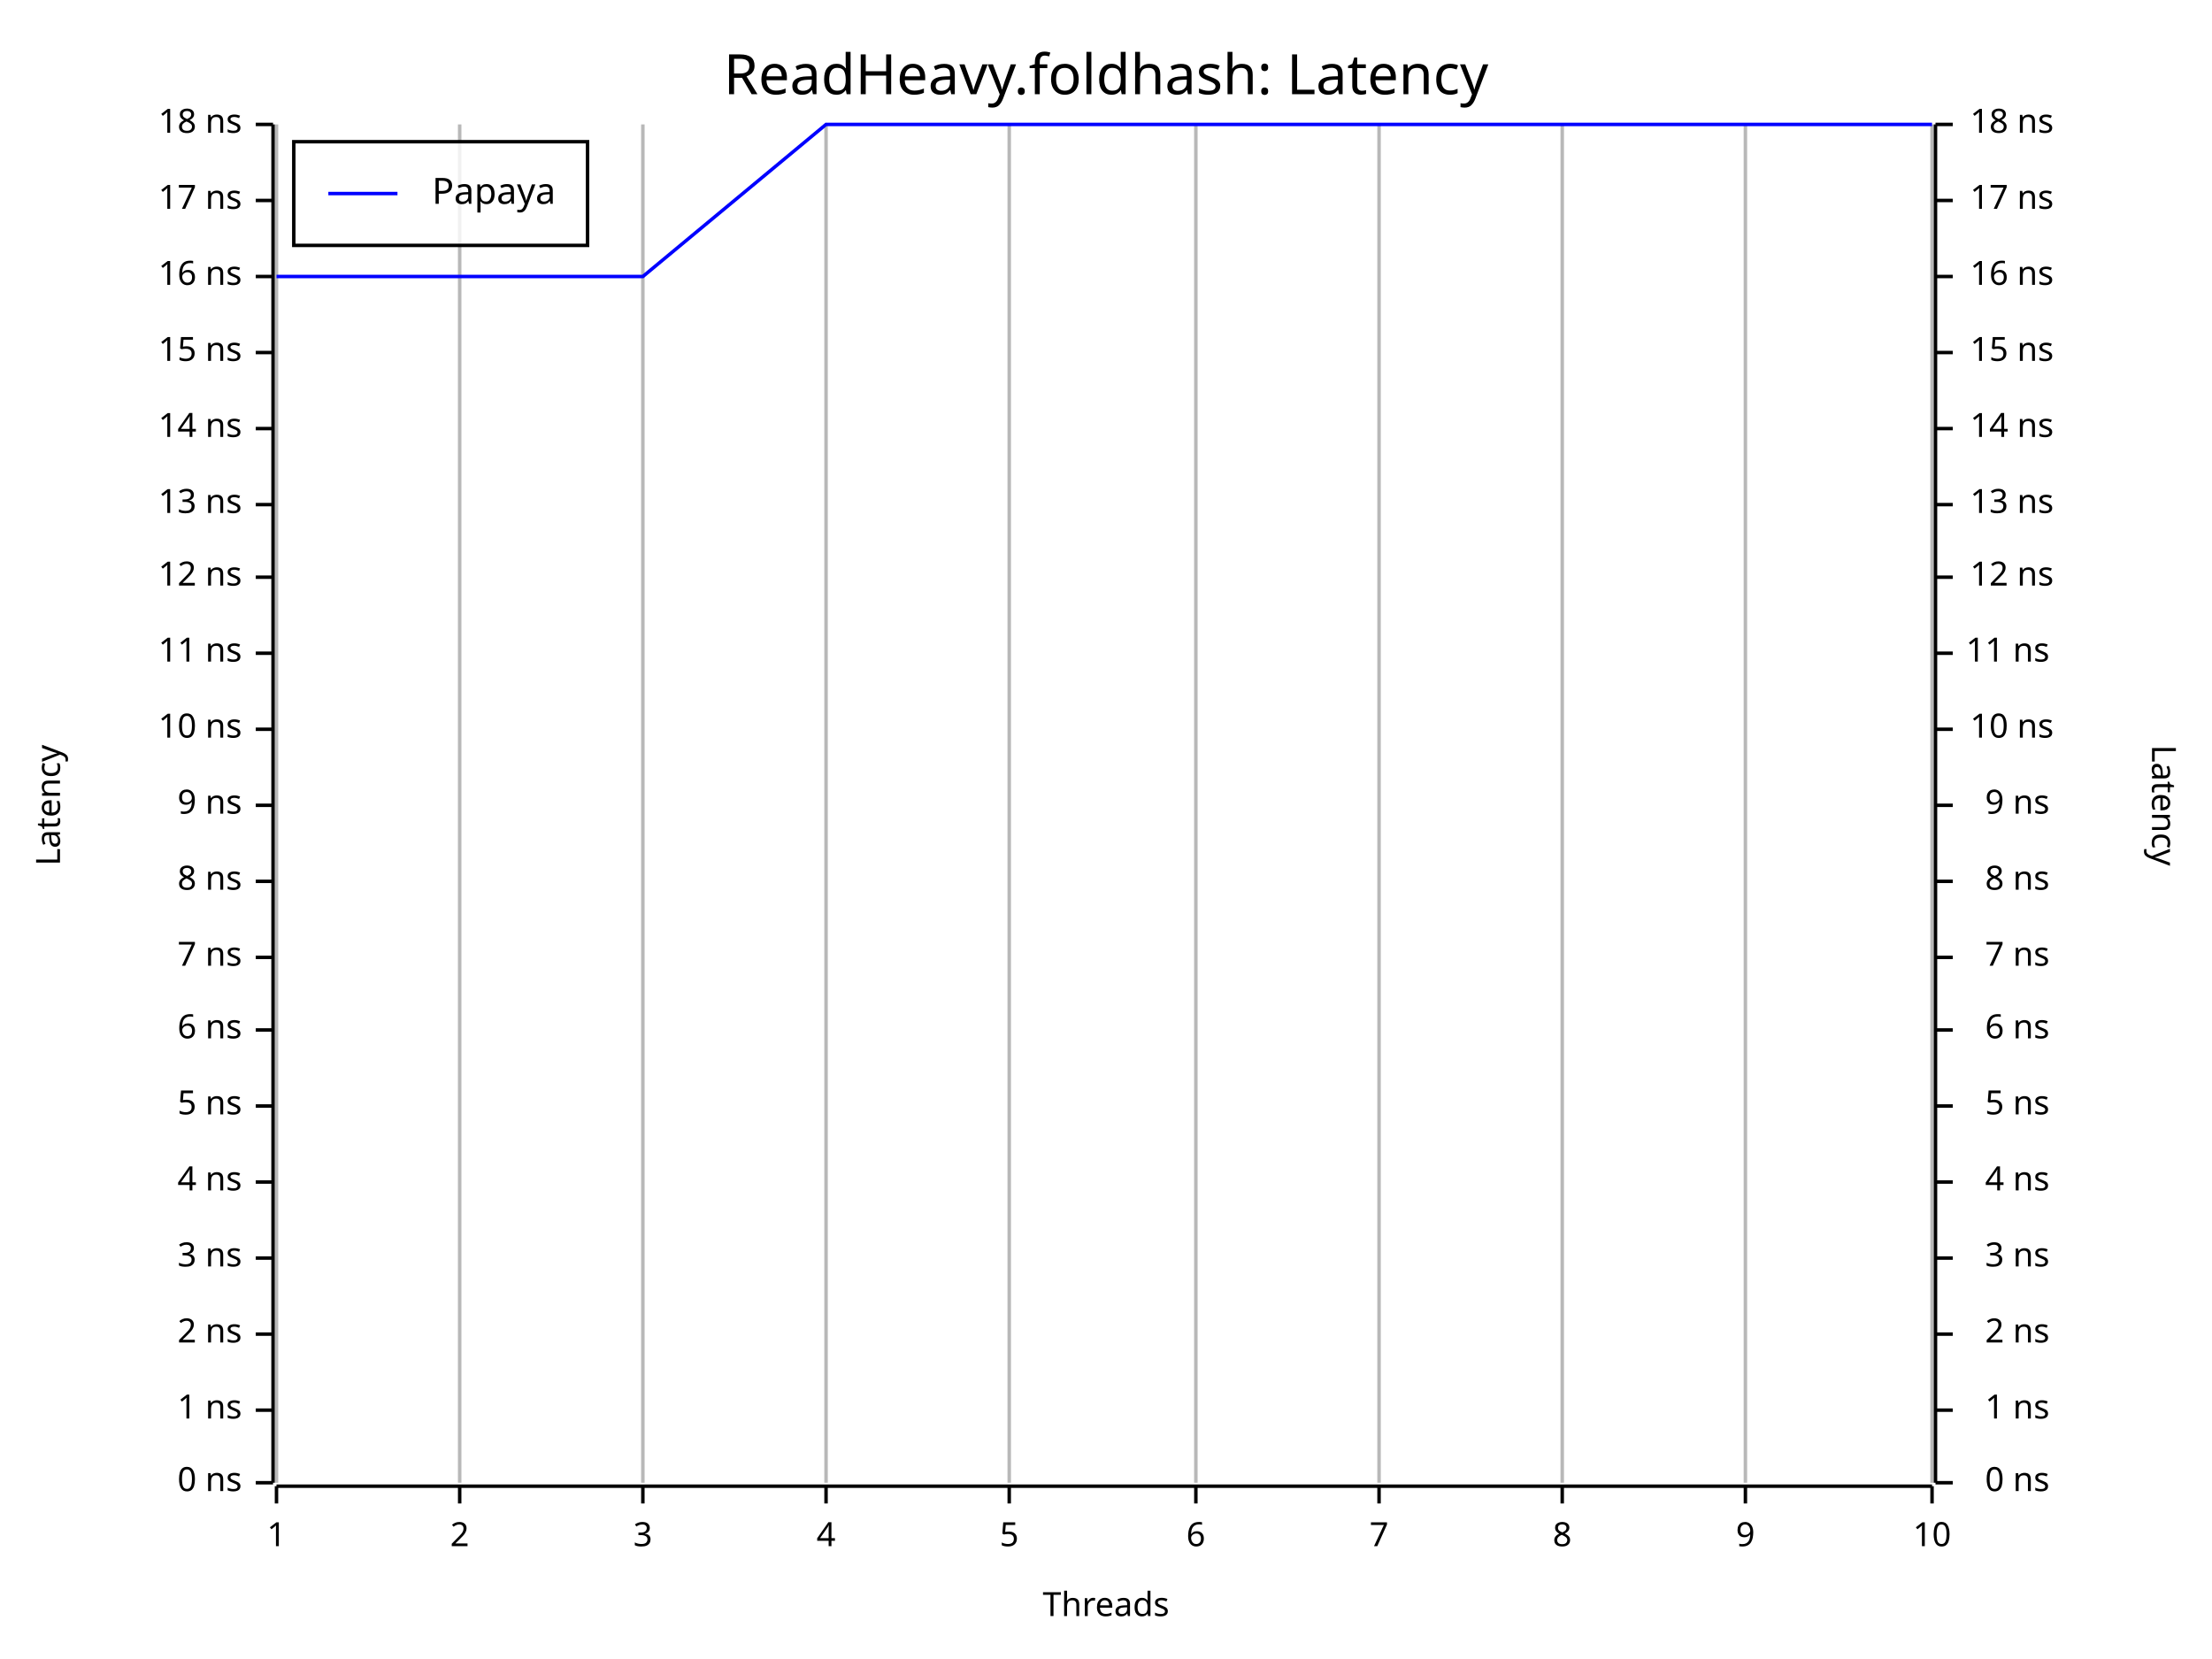
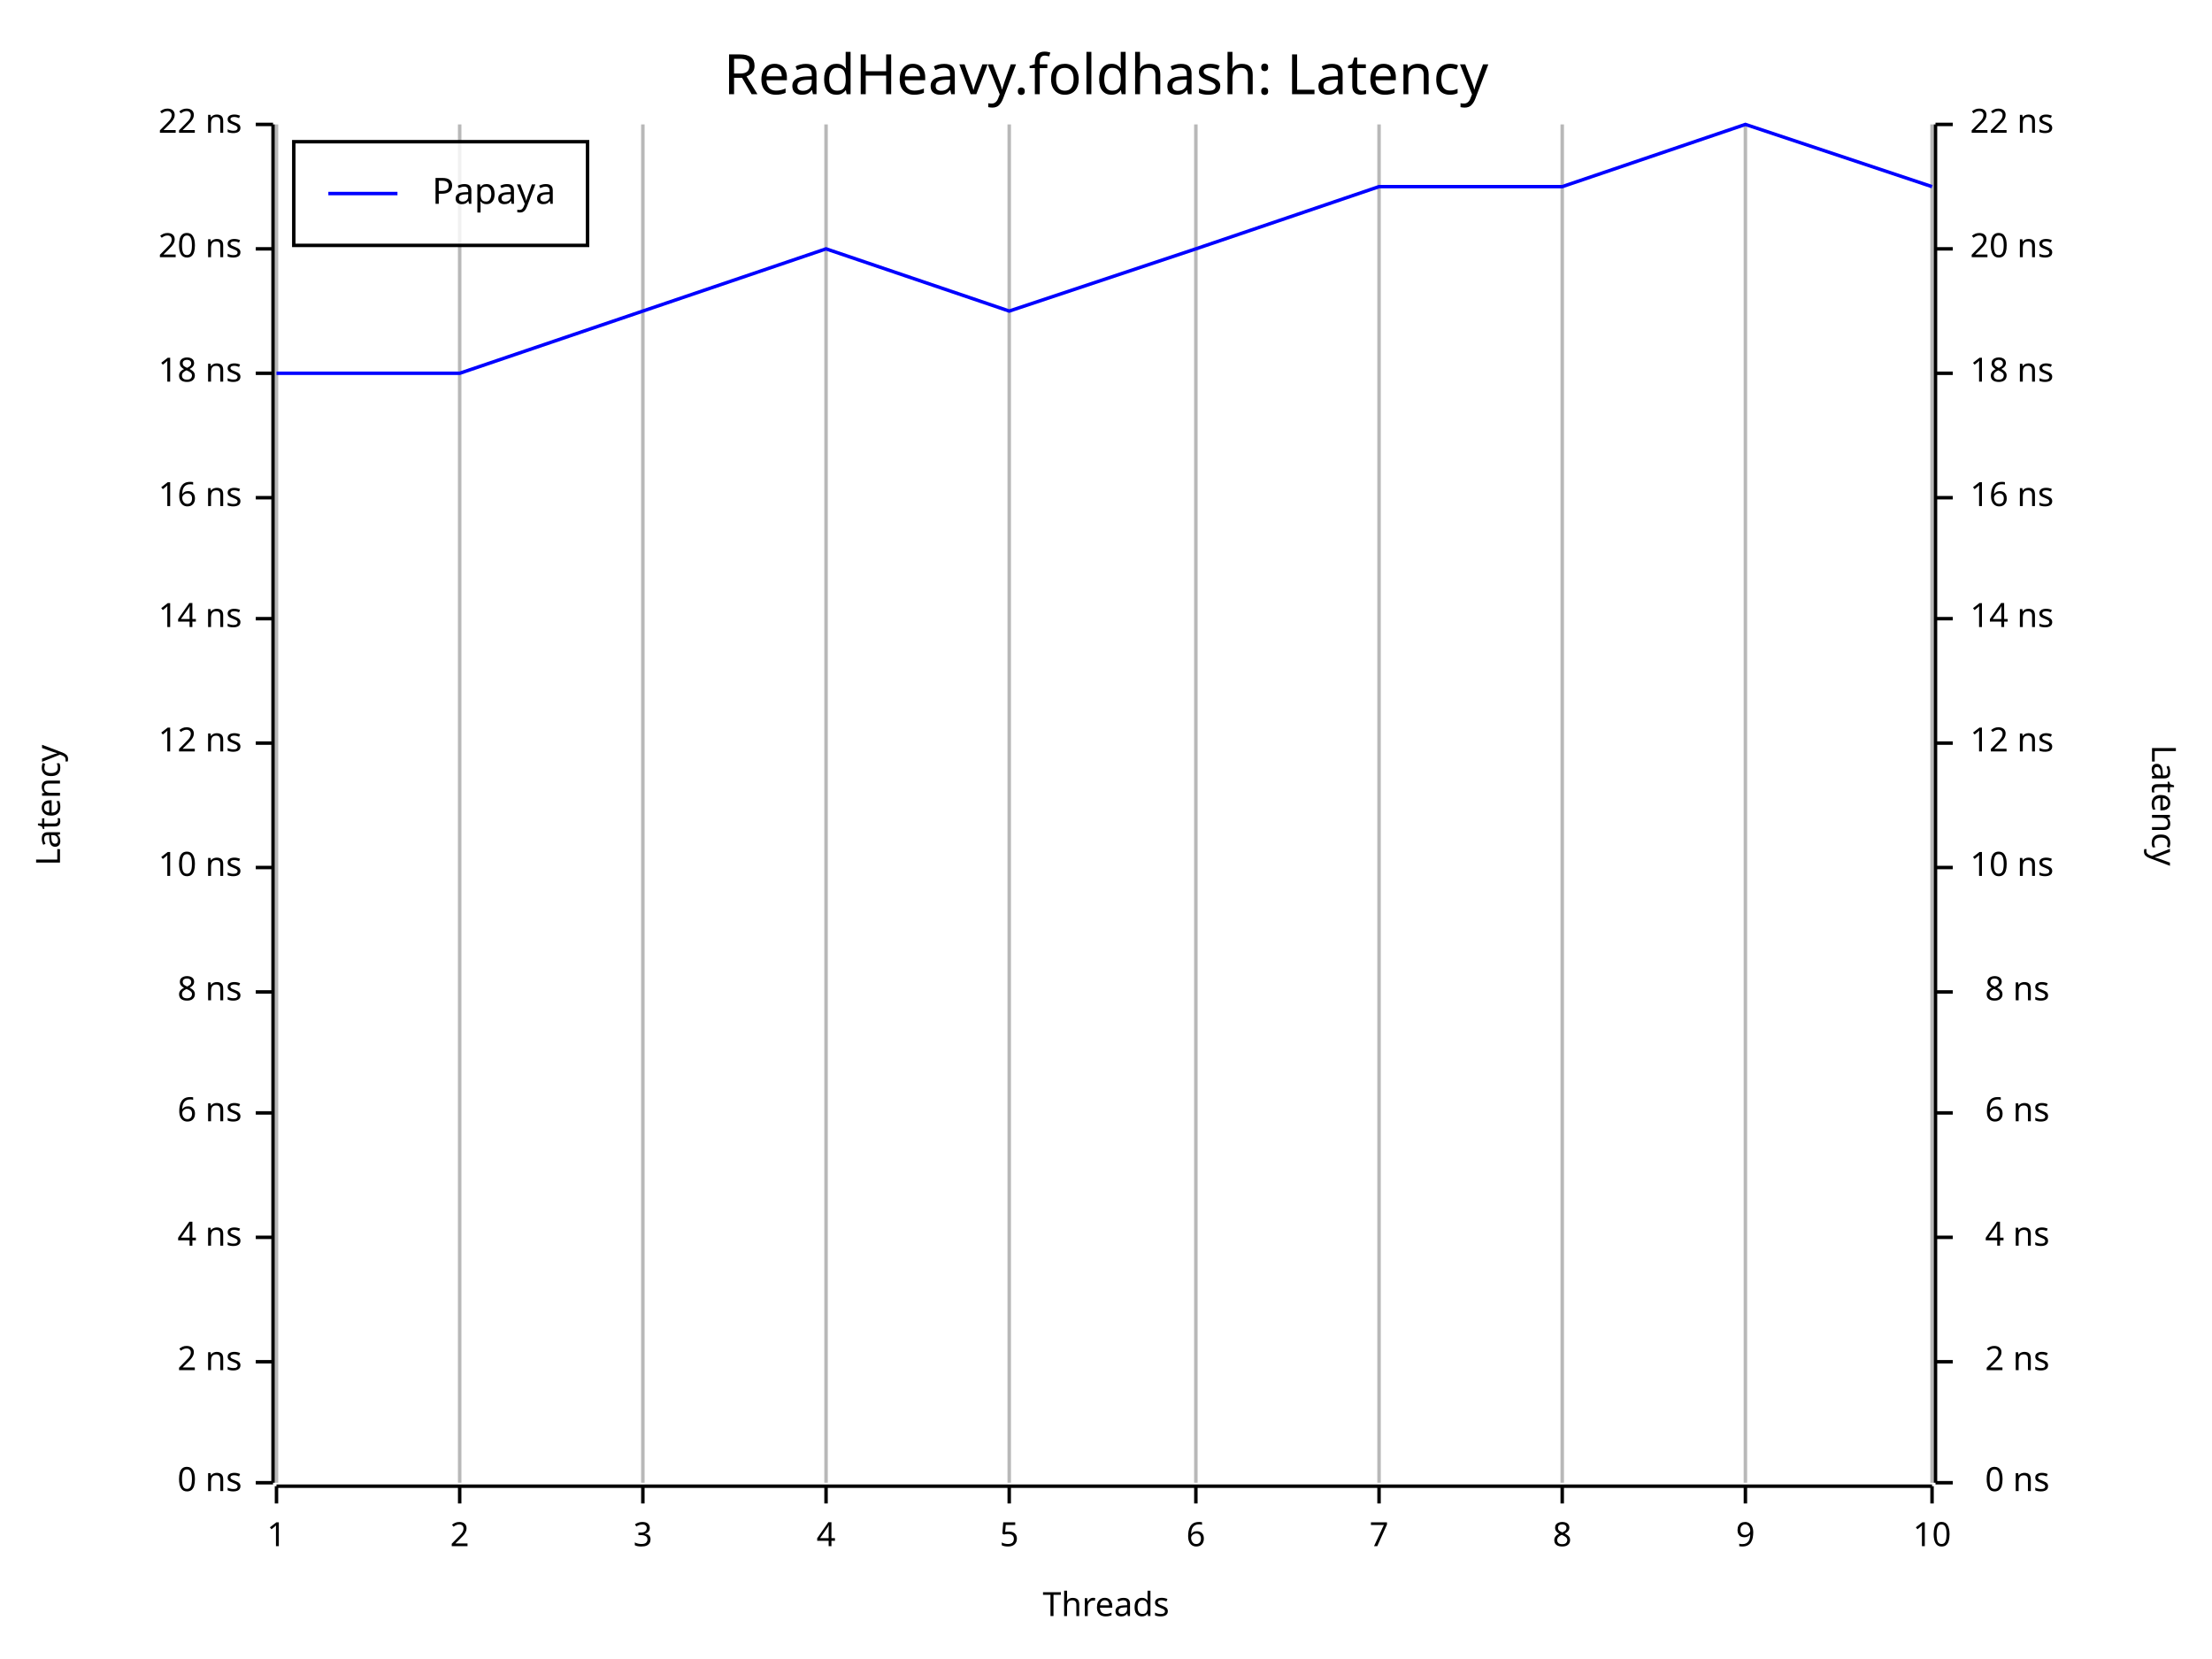
<svg xmlns="http://www.w3.org/2000/svg" width="640" height="480" viewBox="0 0 640 480">
  <rect x="0" y="0" width="640" height="480" opacity="1" fill="#FFFFFF" stroke="none" />
  <text x="320" y="15" dy="0.76em" text-anchor="middle" font-family="Fira Code" font-size="16.129" opacity="1" fill="#000000">
ReadHeavy.foldhash: Latency
</text>
  <line opacity="0.1" stroke="#000000" stroke-width="1" x1="80" y1="429" x2="80" y2="36" />
  <line opacity="0.1" stroke="#000000" stroke-width="1" x1="133" y1="429" x2="133" y2="36" />
  <line opacity="0.1" stroke="#000000" stroke-width="1" x1="186" y1="429" x2="186" y2="36" />
  <line opacity="0.1" stroke="#000000" stroke-width="1" x1="239" y1="429" x2="239" y2="36" />
  <line opacity="0.1" stroke="#000000" stroke-width="1" x1="292" y1="429" x2="292" y2="36" />
  <line opacity="0.1" stroke="#000000" stroke-width="1" x1="346" y1="429" x2="346" y2="36" />
  <line opacity="0.1" stroke="#000000" stroke-width="1" x1="399" y1="429" x2="399" y2="36" />
  <line opacity="0.1" stroke="#000000" stroke-width="1" x1="452" y1="429" x2="452" y2="36" />
  <line opacity="0.1" stroke="#000000" stroke-width="1" x1="505" y1="429" x2="505" y2="36" />
  <line opacity="0.1" stroke="#000000" stroke-width="1" x1="559" y1="429" x2="559" y2="36" />
  <text x="10" y="233" dy="0.76em" text-anchor="middle" font-family="sans-serif" font-size="9.677" opacity="1" fill="#000000" transform="rotate(270, 10, 233)">
Latency
</text>
  <text x="320" y="470" dy="-0.5ex" text-anchor="middle" font-family="sans-serif" font-size="9.677" opacity="1" fill="#000000">
Threads
</text>
  <text x="630" y="233" dy="0.76em" text-anchor="middle" font-family="sans-serif" font-size="9.677" opacity="1" fill="#000000" transform="rotate(90, 630, 233)">
Latency
</text>
  <line opacity="0.2" stroke="#000000" stroke-width="1" x1="80" y1="429" x2="80" y2="36" />
  <line opacity="0.2" stroke="#000000" stroke-width="1" x1="133" y1="429" x2="133" y2="36" />
  <line opacity="0.2" stroke="#000000" stroke-width="1" x1="186" y1="429" x2="186" y2="36" />
  <line opacity="0.2" stroke="#000000" stroke-width="1" x1="239" y1="429" x2="239" y2="36" />
  <line opacity="0.2" stroke="#000000" stroke-width="1" x1="292" y1="429" x2="292" y2="36" />
  <line opacity="0.2" stroke="#000000" stroke-width="1" x1="346" y1="429" x2="346" y2="36" />
  <line opacity="0.2" stroke="#000000" stroke-width="1" x1="399" y1="429" x2="399" y2="36" />
  <line opacity="0.2" stroke="#000000" stroke-width="1" x1="452" y1="429" x2="452" y2="36" />
  <line opacity="0.2" stroke="#000000" stroke-width="1" x1="505" y1="429" x2="505" y2="36" />
  <line opacity="0.2" stroke="#000000" stroke-width="1" x1="559" y1="429" x2="559" y2="36" />
  <polyline fill="none" opacity="1" stroke="#000000" stroke-width="1" points="79,36 79,429 " />
  <text x="70" y="429" dy="0.5ex" text-anchor="end" font-family="sans-serif" font-size="9.677" opacity="1" fill="#000000">
0 ns
</text>
  <polyline fill="none" opacity="1" stroke="#000000" stroke-width="1" points="74,429 79,429 " />
-   <text x="70" y="408" dy="0.5ex" text-anchor="end" font-family="sans-serif" font-size="9.677" opacity="1" fill="#000000">
- 1 ns
- </text>
-   <polyline fill="none" opacity="1" stroke="#000000" stroke-width="1" points="74,408 79,408 " />
-   <text x="70" y="386" dy="0.5ex" text-anchor="end" font-family="sans-serif" font-size="9.677" opacity="1" fill="#000000">
+   <text x="70" y="394" dy="0.5ex" text-anchor="end" font-family="sans-serif" font-size="9.677" opacity="1" fill="#000000">
2 ns
</text>
-   <polyline fill="none" opacity="1" stroke="#000000" stroke-width="1" points="74,386 79,386 " />
-   <text x="70" y="364" dy="0.5ex" text-anchor="end" font-family="sans-serif" font-size="9.677" opacity="1" fill="#000000">
- 3 ns
- </text>
-   <polyline fill="none" opacity="1" stroke="#000000" stroke-width="1" points="74,364 79,364 " />
-   <text x="70" y="342" dy="0.5ex" text-anchor="end" font-family="sans-serif" font-size="9.677" opacity="1" fill="#000000">
+   <polyline fill="none" opacity="1" stroke="#000000" stroke-width="1" points="74,394 79,394 " />
+   <text x="70" y="358" dy="0.5ex" text-anchor="end" font-family="sans-serif" font-size="9.677" opacity="1" fill="#000000">
4 ns
</text>
-   <polyline fill="none" opacity="1" stroke="#000000" stroke-width="1" points="74,342 79,342 " />
-   <text x="70" y="320" dy="0.5ex" text-anchor="end" font-family="sans-serif" font-size="9.677" opacity="1" fill="#000000">
- 5 ns
- </text>
-   <polyline fill="none" opacity="1" stroke="#000000" stroke-width="1" points="74,320 79,320 " />
-   <text x="70" y="298" dy="0.5ex" text-anchor="end" font-family="sans-serif" font-size="9.677" opacity="1" fill="#000000">
+   <polyline fill="none" opacity="1" stroke="#000000" stroke-width="1" points="74,358 79,358 " />
+   <text x="70" y="322" dy="0.5ex" text-anchor="end" font-family="sans-serif" font-size="9.677" opacity="1" fill="#000000">
6 ns
</text>
-   <polyline fill="none" opacity="1" stroke="#000000" stroke-width="1" points="74,298 79,298 " />
-   <text x="70" y="277" dy="0.5ex" text-anchor="end" font-family="sans-serif" font-size="9.677" opacity="1" fill="#000000">
- 7 ns
- </text>
-   <polyline fill="none" opacity="1" stroke="#000000" stroke-width="1" points="74,277 79,277 " />
-   <text x="70" y="255" dy="0.5ex" text-anchor="end" font-family="sans-serif" font-size="9.677" opacity="1" fill="#000000">
+   <polyline fill="none" opacity="1" stroke="#000000" stroke-width="1" points="74,322 79,322 " />
+   <text x="70" y="287" dy="0.5ex" text-anchor="end" font-family="sans-serif" font-size="9.677" opacity="1" fill="#000000">
8 ns
</text>
-   <polyline fill="none" opacity="1" stroke="#000000" stroke-width="1" points="74,255 79,255 " />
-   <text x="70" y="233" dy="0.5ex" text-anchor="end" font-family="sans-serif" font-size="9.677" opacity="1" fill="#000000">
- 9 ns
- </text>
-   <polyline fill="none" opacity="1" stroke="#000000" stroke-width="1" points="74,233 79,233 " />
-   <text x="70" y="211" dy="0.5ex" text-anchor="end" font-family="sans-serif" font-size="9.677" opacity="1" fill="#000000">
+   <polyline fill="none" opacity="1" stroke="#000000" stroke-width="1" points="74,287 79,287 " />
+   <text x="70" y="251" dy="0.5ex" text-anchor="end" font-family="sans-serif" font-size="9.677" opacity="1" fill="#000000">
10 ns
</text>
-   <polyline fill="none" opacity="1" stroke="#000000" stroke-width="1" points="74,211 79,211 " />
-   <text x="70" y="189" dy="0.5ex" text-anchor="end" font-family="sans-serif" font-size="9.677" opacity="1" fill="#000000">
- 11 ns
- </text>
-   <polyline fill="none" opacity="1" stroke="#000000" stroke-width="1" points="74,189 79,189 " />
-   <text x="70" y="167" dy="0.5ex" text-anchor="end" font-family="sans-serif" font-size="9.677" opacity="1" fill="#000000">
+   <polyline fill="none" opacity="1" stroke="#000000" stroke-width="1" points="74,251 79,251 " />
+   <text x="70" y="215" dy="0.5ex" text-anchor="end" font-family="sans-serif" font-size="9.677" opacity="1" fill="#000000">
12 ns
</text>
-   <polyline fill="none" opacity="1" stroke="#000000" stroke-width="1" points="74,167 79,167 " />
-   <text x="70" y="146" dy="0.5ex" text-anchor="end" font-family="sans-serif" font-size="9.677" opacity="1" fill="#000000">
- 13 ns
- </text>
-   <polyline fill="none" opacity="1" stroke="#000000" stroke-width="1" points="74,146 79,146 " />
-   <text x="70" y="124" dy="0.5ex" text-anchor="end" font-family="sans-serif" font-size="9.677" opacity="1" fill="#000000">
+   <polyline fill="none" opacity="1" stroke="#000000" stroke-width="1" points="74,215 79,215 " />
+   <text x="70" y="179" dy="0.5ex" text-anchor="end" font-family="sans-serif" font-size="9.677" opacity="1" fill="#000000">
14 ns
</text>
-   <polyline fill="none" opacity="1" stroke="#000000" stroke-width="1" points="74,124 79,124 " />
-   <text x="70" y="102" dy="0.5ex" text-anchor="end" font-family="sans-serif" font-size="9.677" opacity="1" fill="#000000">
- 15 ns
- </text>
-   <polyline fill="none" opacity="1" stroke="#000000" stroke-width="1" points="74,102 79,102 " />
-   <text x="70" y="80" dy="0.5ex" text-anchor="end" font-family="sans-serif" font-size="9.677" opacity="1" fill="#000000">
+   <polyline fill="none" opacity="1" stroke="#000000" stroke-width="1" points="74,179 79,179 " />
+   <text x="70" y="144" dy="0.5ex" text-anchor="end" font-family="sans-serif" font-size="9.677" opacity="1" fill="#000000">
16 ns
</text>
-   <polyline fill="none" opacity="1" stroke="#000000" stroke-width="1" points="74,80 79,80 " />
-   <text x="70" y="58" dy="0.5ex" text-anchor="end" font-family="sans-serif" font-size="9.677" opacity="1" fill="#000000">
- 17 ns
+   <polyline fill="none" opacity="1" stroke="#000000" stroke-width="1" points="74,144 79,144 " />
+   <text x="70" y="108" dy="0.5ex" text-anchor="end" font-family="sans-serif" font-size="9.677" opacity="1" fill="#000000">
+ 18 ns
</text>
-   <polyline fill="none" opacity="1" stroke="#000000" stroke-width="1" points="74,58 79,58 " />
+   <polyline fill="none" opacity="1" stroke="#000000" stroke-width="1" points="74,108 79,108 " />
+   <text x="70" y="72" dy="0.5ex" text-anchor="end" font-family="sans-serif" font-size="9.677" opacity="1" fill="#000000">
+ 20 ns
+ </text>
+   <polyline fill="none" opacity="1" stroke="#000000" stroke-width="1" points="74,72 79,72 " />
  <text x="70" y="36" dy="0.5ex" text-anchor="end" font-family="sans-serif" font-size="9.677" opacity="1" fill="#000000">
- 18 ns
+ 22 ns
</text>
  <polyline fill="none" opacity="1" stroke="#000000" stroke-width="1" points="74,36 79,36 " />
  <polyline fill="none" opacity="1" stroke="#000000" stroke-width="1" points="80,430 559,430 " />
  <text x="80" y="440" dy="0.76em" text-anchor="middle" font-family="sans-serif" font-size="9.677" opacity="1" fill="#000000">
1
</text>
  <polyline fill="none" opacity="1" stroke="#000000" stroke-width="1" points="80,430 80,435 " />
  <text x="133" y="440" dy="0.76em" text-anchor="middle" font-family="sans-serif" font-size="9.677" opacity="1" fill="#000000">
2
</text>
  <polyline fill="none" opacity="1" stroke="#000000" stroke-width="1" points="133,430 133,435 " />
  <text x="186" y="440" dy="0.76em" text-anchor="middle" font-family="sans-serif" font-size="9.677" opacity="1" fill="#000000">
3
</text>
  <polyline fill="none" opacity="1" stroke="#000000" stroke-width="1" points="186,430 186,435 " />
  <text x="239" y="440" dy="0.76em" text-anchor="middle" font-family="sans-serif" font-size="9.677" opacity="1" fill="#000000">
4
</text>
  <polyline fill="none" opacity="1" stroke="#000000" stroke-width="1" points="239,430 239,435 " />
  <text x="292" y="440" dy="0.76em" text-anchor="middle" font-family="sans-serif" font-size="9.677" opacity="1" fill="#000000">
5
</text>
  <polyline fill="none" opacity="1" stroke="#000000" stroke-width="1" points="292,430 292,435 " />
  <text x="346" y="440" dy="0.76em" text-anchor="middle" font-family="sans-serif" font-size="9.677" opacity="1" fill="#000000">
6
</text>
  <polyline fill="none" opacity="1" stroke="#000000" stroke-width="1" points="346,430 346,435 " />
  <text x="399" y="440" dy="0.76em" text-anchor="middle" font-family="sans-serif" font-size="9.677" opacity="1" fill="#000000">
7
</text>
  <polyline fill="none" opacity="1" stroke="#000000" stroke-width="1" points="399,430 399,435 " />
  <text x="452" y="440" dy="0.76em" text-anchor="middle" font-family="sans-serif" font-size="9.677" opacity="1" fill="#000000">
8
</text>
  <polyline fill="none" opacity="1" stroke="#000000" stroke-width="1" points="452,430 452,435 " />
  <text x="505" y="440" dy="0.76em" text-anchor="middle" font-family="sans-serif" font-size="9.677" opacity="1" fill="#000000">
9
</text>
  <polyline fill="none" opacity="1" stroke="#000000" stroke-width="1" points="505,430 505,435 " />
  <text x="559" y="440" dy="0.76em" text-anchor="middle" font-family="sans-serif" font-size="9.677" opacity="1" fill="#000000">
10
</text>
  <polyline fill="none" opacity="1" stroke="#000000" stroke-width="1" points="559,430 559,435 " />
  <polyline fill="none" opacity="1" stroke="#000000" stroke-width="1" points="560,36 560,429 " />
  <text x="593" y="429" dy="0.5ex" text-anchor="end" font-family="sans-serif" font-size="9.677" opacity="1" fill="#000000">
0 ns
</text>
  <polyline fill="none" opacity="1" stroke="#000000" stroke-width="1" points="560,429 565,429 " />
-   <text x="593" y="408" dy="0.5ex" text-anchor="end" font-family="sans-serif" font-size="9.677" opacity="1" fill="#000000">
- 1 ns
- </text>
-   <polyline fill="none" opacity="1" stroke="#000000" stroke-width="1" points="560,408 565,408 " />
-   <text x="593" y="386" dy="0.5ex" text-anchor="end" font-family="sans-serif" font-size="9.677" opacity="1" fill="#000000">
+   <text x="593" y="394" dy="0.5ex" text-anchor="end" font-family="sans-serif" font-size="9.677" opacity="1" fill="#000000">
2 ns
</text>
-   <polyline fill="none" opacity="1" stroke="#000000" stroke-width="1" points="560,386 565,386 " />
-   <text x="593" y="364" dy="0.5ex" text-anchor="end" font-family="sans-serif" font-size="9.677" opacity="1" fill="#000000">
- 3 ns
- </text>
-   <polyline fill="none" opacity="1" stroke="#000000" stroke-width="1" points="560,364 565,364 " />
-   <text x="593" y="342" dy="0.5ex" text-anchor="end" font-family="sans-serif" font-size="9.677" opacity="1" fill="#000000">
+   <polyline fill="none" opacity="1" stroke="#000000" stroke-width="1" points="560,394 565,394 " />
+   <text x="593" y="358" dy="0.5ex" text-anchor="end" font-family="sans-serif" font-size="9.677" opacity="1" fill="#000000">
4 ns
</text>
-   <polyline fill="none" opacity="1" stroke="#000000" stroke-width="1" points="560,342 565,342 " />
-   <text x="593" y="320" dy="0.5ex" text-anchor="end" font-family="sans-serif" font-size="9.677" opacity="1" fill="#000000">
- 5 ns
- </text>
-   <polyline fill="none" opacity="1" stroke="#000000" stroke-width="1" points="560,320 565,320 " />
-   <text x="593" y="298" dy="0.5ex" text-anchor="end" font-family="sans-serif" font-size="9.677" opacity="1" fill="#000000">
+   <polyline fill="none" opacity="1" stroke="#000000" stroke-width="1" points="560,358 565,358 " />
+   <text x="593" y="322" dy="0.5ex" text-anchor="end" font-family="sans-serif" font-size="9.677" opacity="1" fill="#000000">
6 ns
</text>
-   <polyline fill="none" opacity="1" stroke="#000000" stroke-width="1" points="560,298 565,298 " />
-   <text x="593" y="277" dy="0.5ex" text-anchor="end" font-family="sans-serif" font-size="9.677" opacity="1" fill="#000000">
- 7 ns
- </text>
-   <polyline fill="none" opacity="1" stroke="#000000" stroke-width="1" points="560,277 565,277 " />
-   <text x="593" y="255" dy="0.5ex" text-anchor="end" font-family="sans-serif" font-size="9.677" opacity="1" fill="#000000">
+   <polyline fill="none" opacity="1" stroke="#000000" stroke-width="1" points="560,322 565,322 " />
+   <text x="593" y="287" dy="0.5ex" text-anchor="end" font-family="sans-serif" font-size="9.677" opacity="1" fill="#000000">
8 ns
</text>
-   <polyline fill="none" opacity="1" stroke="#000000" stroke-width="1" points="560,255 565,255 " />
-   <text x="593" y="233" dy="0.5ex" text-anchor="end" font-family="sans-serif" font-size="9.677" opacity="1" fill="#000000">
- 9 ns
- </text>
-   <polyline fill="none" opacity="1" stroke="#000000" stroke-width="1" points="560,233 565,233 " />
-   <text x="570" y="211" dy="0.5ex" text-anchor="start" font-family="sans-serif" font-size="9.677" opacity="1" fill="#000000">
+   <polyline fill="none" opacity="1" stroke="#000000" stroke-width="1" points="560,287 565,287 " />
+   <text x="570" y="251" dy="0.5ex" text-anchor="start" font-family="sans-serif" font-size="9.677" opacity="1" fill="#000000">
10 ns
</text>
-   <polyline fill="none" opacity="1" stroke="#000000" stroke-width="1" points="560,211 565,211 " />
-   <text x="593" y="189" dy="0.5ex" text-anchor="end" font-family="sans-serif" font-size="9.677" opacity="1" fill="#000000">
- 11 ns
- </text>
-   <polyline fill="none" opacity="1" stroke="#000000" stroke-width="1" points="560,189 565,189 " />
-   <text x="570" y="167" dy="0.5ex" text-anchor="start" font-family="sans-serif" font-size="9.677" opacity="1" fill="#000000">
+   <polyline fill="none" opacity="1" stroke="#000000" stroke-width="1" points="560,251 565,251 " />
+   <text x="570" y="215" dy="0.5ex" text-anchor="start" font-family="sans-serif" font-size="9.677" opacity="1" fill="#000000">
12 ns
</text>
-   <polyline fill="none" opacity="1" stroke="#000000" stroke-width="1" points="560,167 565,167 " />
-   <text x="570" y="146" dy="0.5ex" text-anchor="start" font-family="sans-serif" font-size="9.677" opacity="1" fill="#000000">
- 13 ns
- </text>
-   <polyline fill="none" opacity="1" stroke="#000000" stroke-width="1" points="560,146 565,146 " />
-   <text x="570" y="124" dy="0.5ex" text-anchor="start" font-family="sans-serif" font-size="9.677" opacity="1" fill="#000000">
+   <polyline fill="none" opacity="1" stroke="#000000" stroke-width="1" points="560,215 565,215 " />
+   <text x="570" y="179" dy="0.5ex" text-anchor="start" font-family="sans-serif" font-size="9.677" opacity="1" fill="#000000">
14 ns
</text>
-   <polyline fill="none" opacity="1" stroke="#000000" stroke-width="1" points="560,124 565,124 " />
-   <text x="570" y="102" dy="0.5ex" text-anchor="start" font-family="sans-serif" font-size="9.677" opacity="1" fill="#000000">
- 15 ns
- </text>
-   <polyline fill="none" opacity="1" stroke="#000000" stroke-width="1" points="560,102 565,102 " />
-   <text x="570" y="80" dy="0.5ex" text-anchor="start" font-family="sans-serif" font-size="9.677" opacity="1" fill="#000000">
+   <polyline fill="none" opacity="1" stroke="#000000" stroke-width="1" points="560,179 565,179 " />
+   <text x="570" y="144" dy="0.5ex" text-anchor="start" font-family="sans-serif" font-size="9.677" opacity="1" fill="#000000">
16 ns
</text>
-   <polyline fill="none" opacity="1" stroke="#000000" stroke-width="1" points="560,80 565,80 " />
-   <text x="570" y="58" dy="0.5ex" text-anchor="start" font-family="sans-serif" font-size="9.677" opacity="1" fill="#000000">
- 17 ns
- </text>
-   <polyline fill="none" opacity="1" stroke="#000000" stroke-width="1" points="560,58 565,58 " />
-   <text x="570" y="36" dy="0.5ex" text-anchor="start" font-family="sans-serif" font-size="9.677" opacity="1" fill="#000000">
+   <polyline fill="none" opacity="1" stroke="#000000" stroke-width="1" points="560,144 565,144 " />
+   <text x="570" y="108" dy="0.5ex" text-anchor="start" font-family="sans-serif" font-size="9.677" opacity="1" fill="#000000">
18 ns
</text>
+   <polyline fill="none" opacity="1" stroke="#000000" stroke-width="1" points="560,108 565,108 " />
+   <text x="570" y="72" dy="0.5ex" text-anchor="start" font-family="sans-serif" font-size="9.677" opacity="1" fill="#000000">
+ 20 ns
+ </text>
+   <polyline fill="none" opacity="1" stroke="#000000" stroke-width="1" points="560,72 565,72 " />
+   <text x="570" y="36" dy="0.5ex" text-anchor="start" font-family="sans-serif" font-size="9.677" opacity="1" fill="#000000">
+ 22 ns
+ </text>
  <polyline fill="none" opacity="1" stroke="#000000" stroke-width="1" points="560,36 565,36 " />
-   <polyline fill="none" opacity="1" stroke="#0000FF" stroke-width="1" points="80,80 133,80 186,80 239,36 292,36 346,36 399,36 452,36 505,36 559,36 " />
+   <polyline fill="none" opacity="1" stroke="#0000FF" stroke-width="1" points="80,108 133,108 186,90 239,72 292,90 346,72 399,54 452,54 505,36 559,54 " />
  <rect x="85" y="41" width="85" height="30" opacity="0.8" fill="#FFFFFF" stroke="none" />
  <rect x="85" y="41" width="85" height="30" opacity="1" fill="none" stroke="#000000" />
  <text x="125" y="51" dy="0.76em" text-anchor="start" font-family="Fira Code" font-size="10.484" opacity="1" fill="#000000">
Papaya
</text>
  <polyline fill="none" opacity="1" stroke="#0000FF" stroke-width="1" points="95,56 115,56 " />
</svg>
